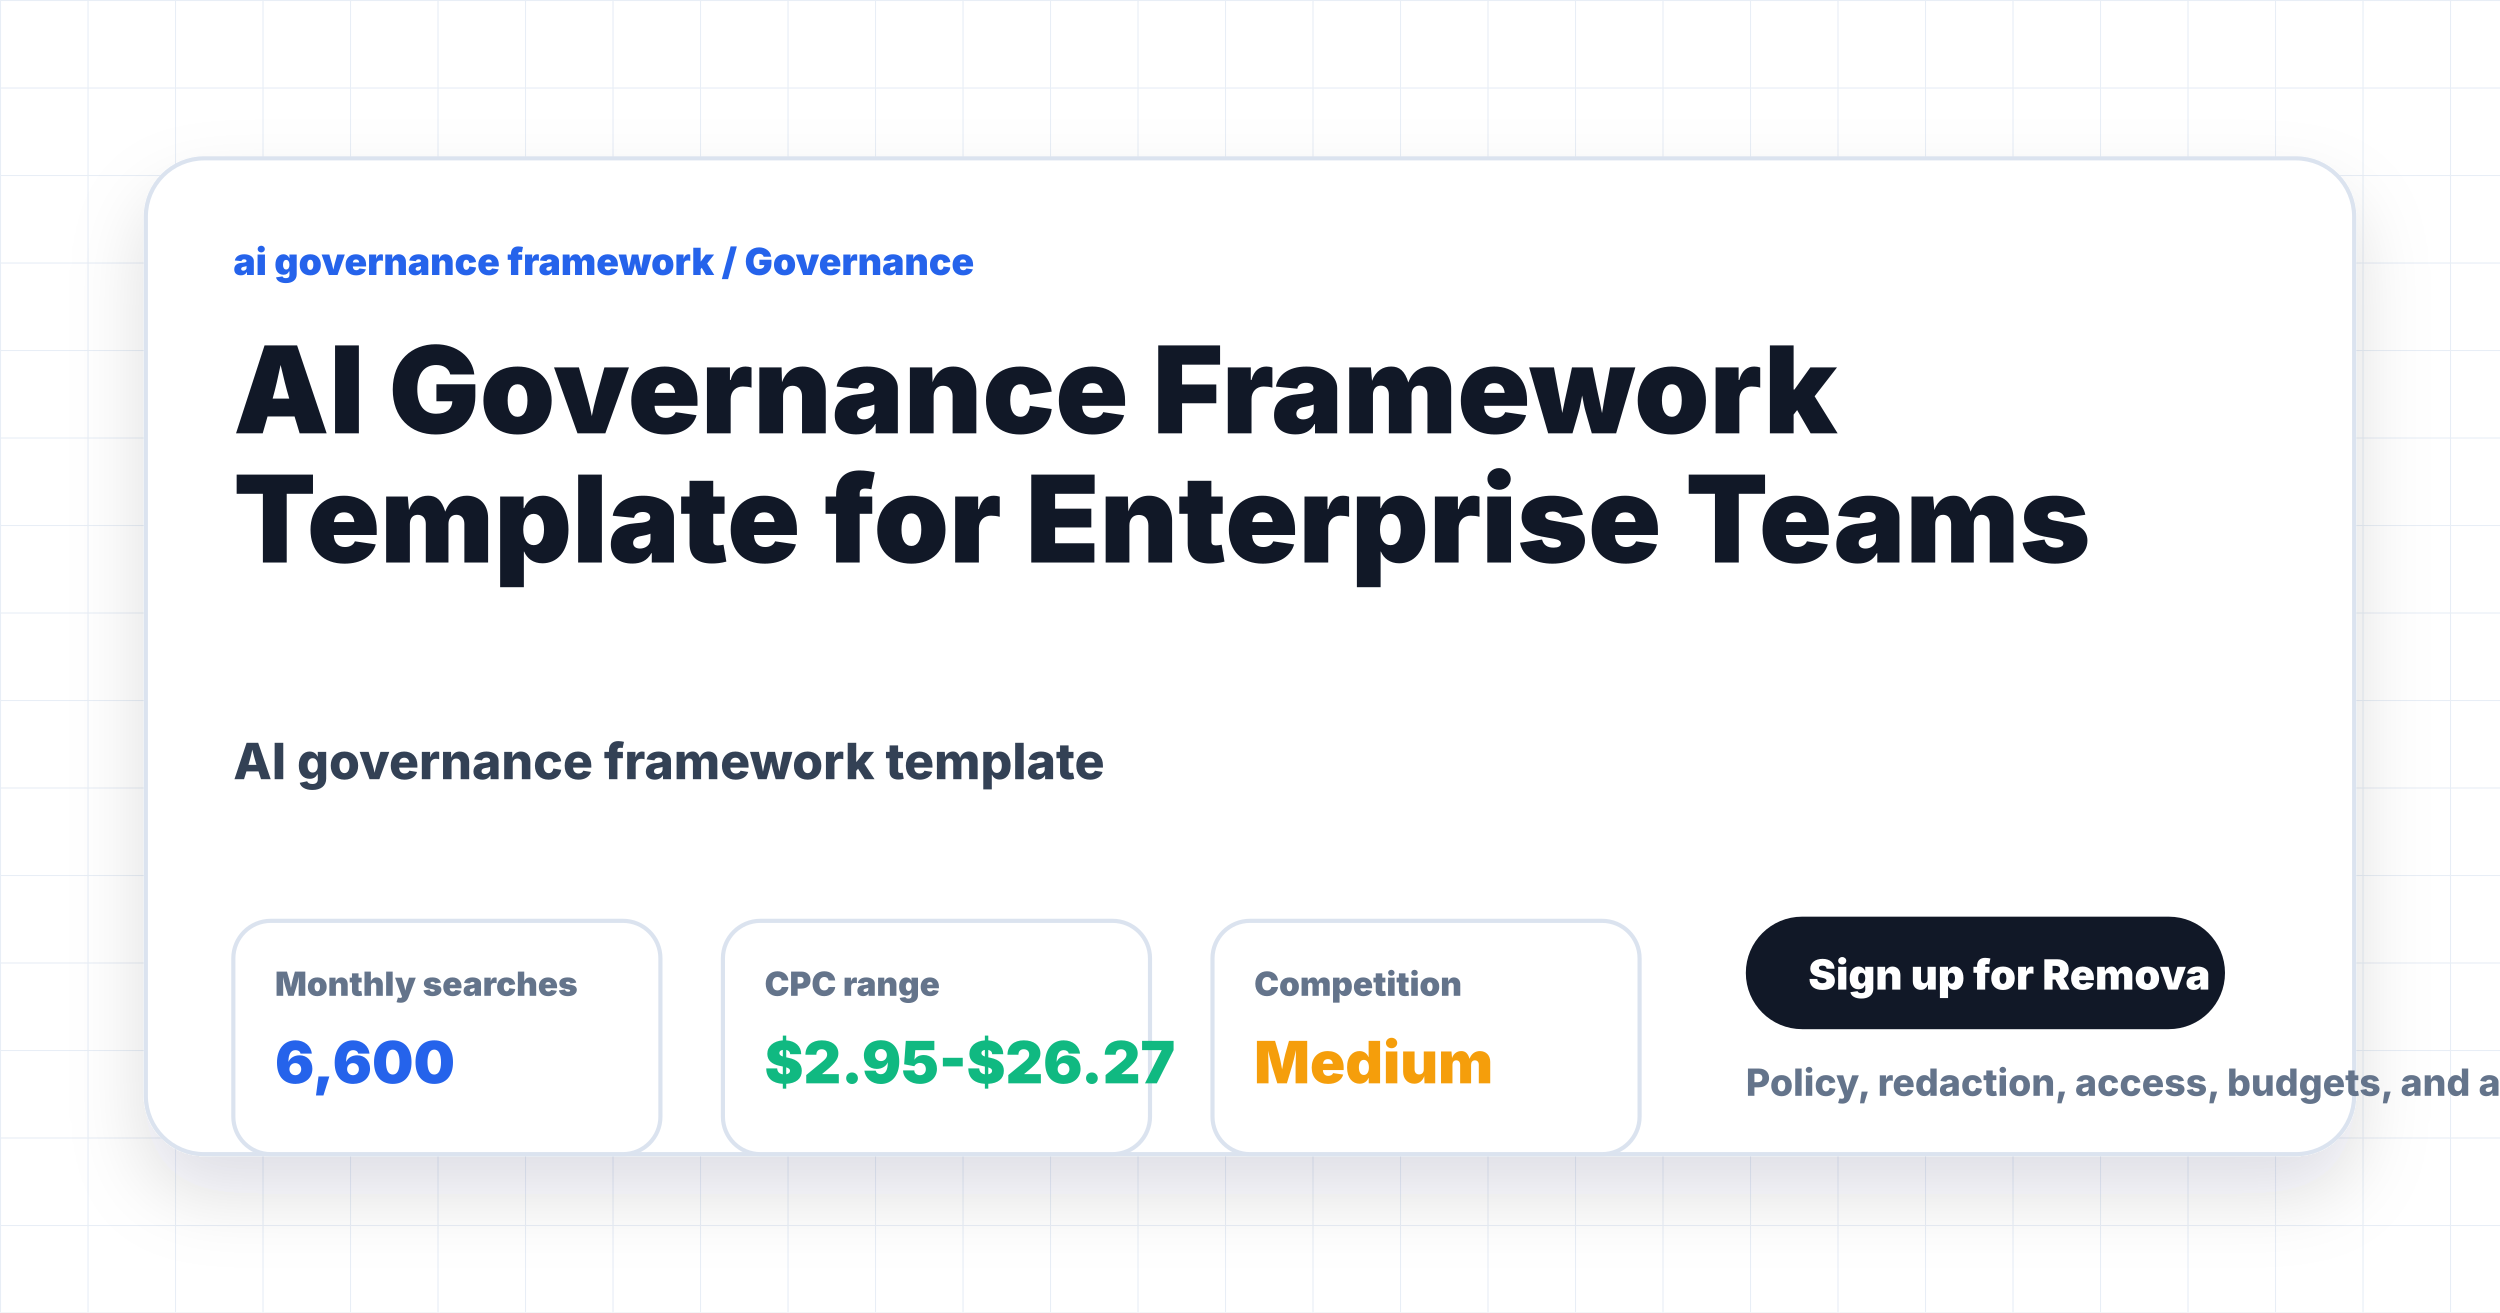
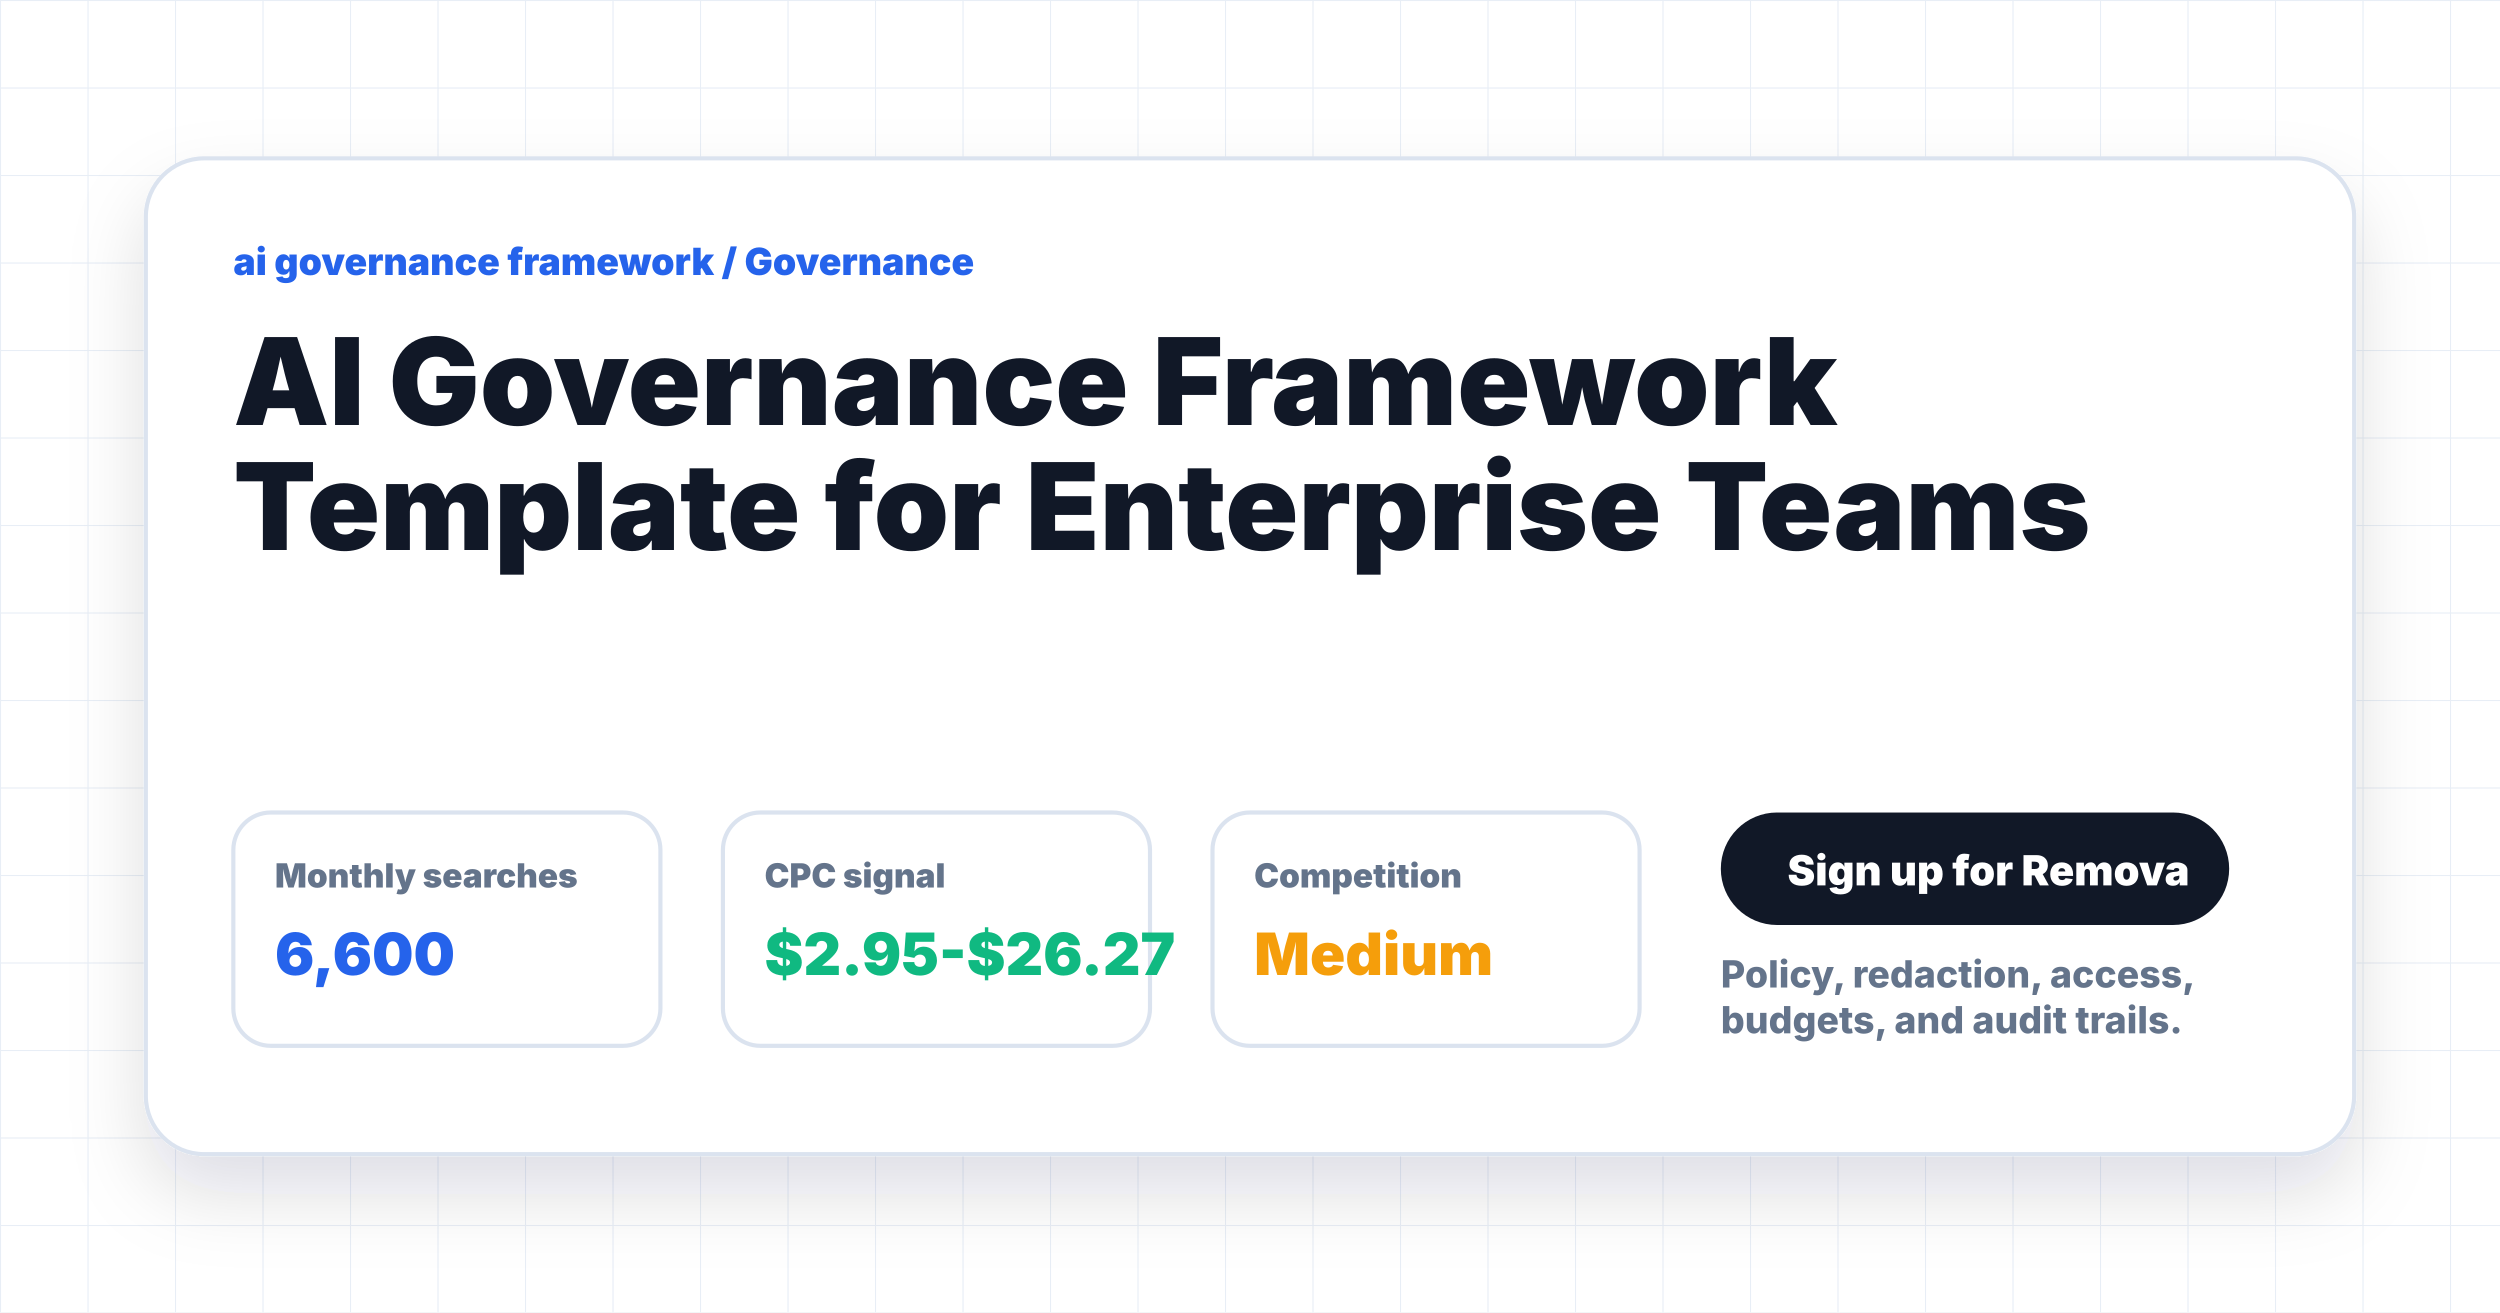
<svg xmlns="http://www.w3.org/2000/svg" width="1200" height="630" viewBox="0 0 1200 630" role="img" aria-label="AI Governance Framework Template for Enterprise Teams">
  <style>
            .eyebrow { font: 900 18px Inter, Arial, sans-serif; letter-spacing: 0; text-transform: uppercase; fill: #2563eb; }
            .title { font: 950 58px Inter, Arial, sans-serif; letter-spacing: 0; fill: #111827; }
            .subtitle { font: 800 24px Inter, Arial, sans-serif; fill: #334155; }
            .body { font: 700 22px Inter, Arial, sans-serif; fill: #475569; }
            .small { font: 800 18px Inter, Arial, sans-serif; fill: #64748b; }
            .label { font: 900 16px Inter, Arial, sans-serif; fill: #64748b; }
            .metric { font: 950 28px Inter, Arial, sans-serif; }
            .node { font: 950 23px Inter, Arial, sans-serif; fill: #111827; }
            .check { font: 800 18px Inter, Arial, sans-serif; fill: #334155; }
        </style>
  <defs>
    <pattern id="grid" width="42" height="42" patternUnits="userSpaceOnUse">
      <path d="M 42 0 L 0 0 0 42" fill="none" stroke="#e8eef6" stroke-width="1" />
    </pattern>
    <filter id="shadow" x="-20%" y="-20%" width="140%" height="150%">
      <feDropShadow dx="0" dy="18" stdDeviation="18" flood-color="#0f172a" flood-opacity="0.13" />
    </filter>
  </defs>
  <rect width="1200" height="630" fill="#ffffff" />
  <rect width="1200" height="630" fill="url(#grid)" />
  <rect x="70" y="76" width="1060" height="478" rx="28" fill="#ffffff" stroke="#dbe3ef" stroke-width="2" filter="url(#shadow)" />
  <text class="eyebrow" x="112" y="132">ai governance framework / Governance</text>
-   <text class="title" x="112" y="208">
+   <text class="title" x="112" y="204">
    <tspan x="112" dy="0">AI Governance Framework</tspan>
-     <tspan x="112" dy="62">Template for Enterprise Teams</tspan>
+     <tspan x="112" dy="60">Template for Enterprise Teams</tspan>
  </text>
-   <text class="subtitle" x="112" y="374">
-     <tspan x="112" dy="0">AI governance framework template</tspan>
+   <rect x="112" y="390" width="205" height="112" rx="18" fill="#ffffff" stroke="#dbe3ef" stroke-width="2" />
+   <text class="label" x="132" y="426">Monthly searches</text>
+   <text class="metric" x="132" y="468" fill="#2563eb">6,600</text>
+   <rect x="347" y="390" width="205" height="112" rx="18" fill="#ffffff" stroke="#dbe3ef" stroke-width="2" />
+   <text class="label" x="367" y="426">CPC signal</text>
+   <text class="metric" x="367" y="468" fill="#10b981">$2.95-$26.27</text>
+   <rect x="582" y="390" width="205" height="112" rx="18" fill="#ffffff" stroke="#dbe3ef" stroke-width="2" />
+   <text class="label" x="602" y="426">Competition</text>
+   <text class="metric" x="602" y="468" fill="#f59e0b">Medium</text>
+   <rect x="826" y="390" width="244" height="54" rx="27" fill="#111827" />
+   <text x="858" y="425" style="font: 950 20px Inter, Arial, sans-serif; fill: #ffffff;">Sign up for Remova</text>
+   <text class="small" x="826" y="474">
+     <tspan x="826" dy="0">Policy, redaction, access,</tspan>
+     <tspan x="826" dy="22">budgets, and audit trails.</tspan>
  </text>
-   <rect x="112" y="442" width="205" height="112" rx="18" fill="#ffffff" stroke="#dbe3ef" stroke-width="2" />
-   <text class="label" x="132" y="478">Monthly searches</text>
-   <text class="metric" x="132" y="520" fill="#2563eb">6,600</text>
-   <rect x="347" y="442" width="205" height="112" rx="18" fill="#ffffff" stroke="#dbe3ef" stroke-width="2" />
-   <text class="label" x="367" y="478">CPC range</text>
-   <text class="metric" x="367" y="520" fill="#10b981">$2.95-$26.27</text>
-   <rect x="582" y="442" width="205" height="112" rx="18" fill="#ffffff" stroke="#dbe3ef" stroke-width="2" />
-   <text class="label" x="602" y="478">Competition</text>
-   <text class="metric" x="602" y="520" fill="#f59e0b">Medium</text>
-   <rect x="838" y="440" width="230" height="54" rx="27" fill="#111827" />
-   <text x="868" y="475" style="font: 950 20px Inter, Arial, sans-serif; fill: #ffffff;">Sign up for Remova</text>
-   <text class="small" x="838" y="526">Policy, redaction, access, budgets, and audit trails.</text>
</svg>
